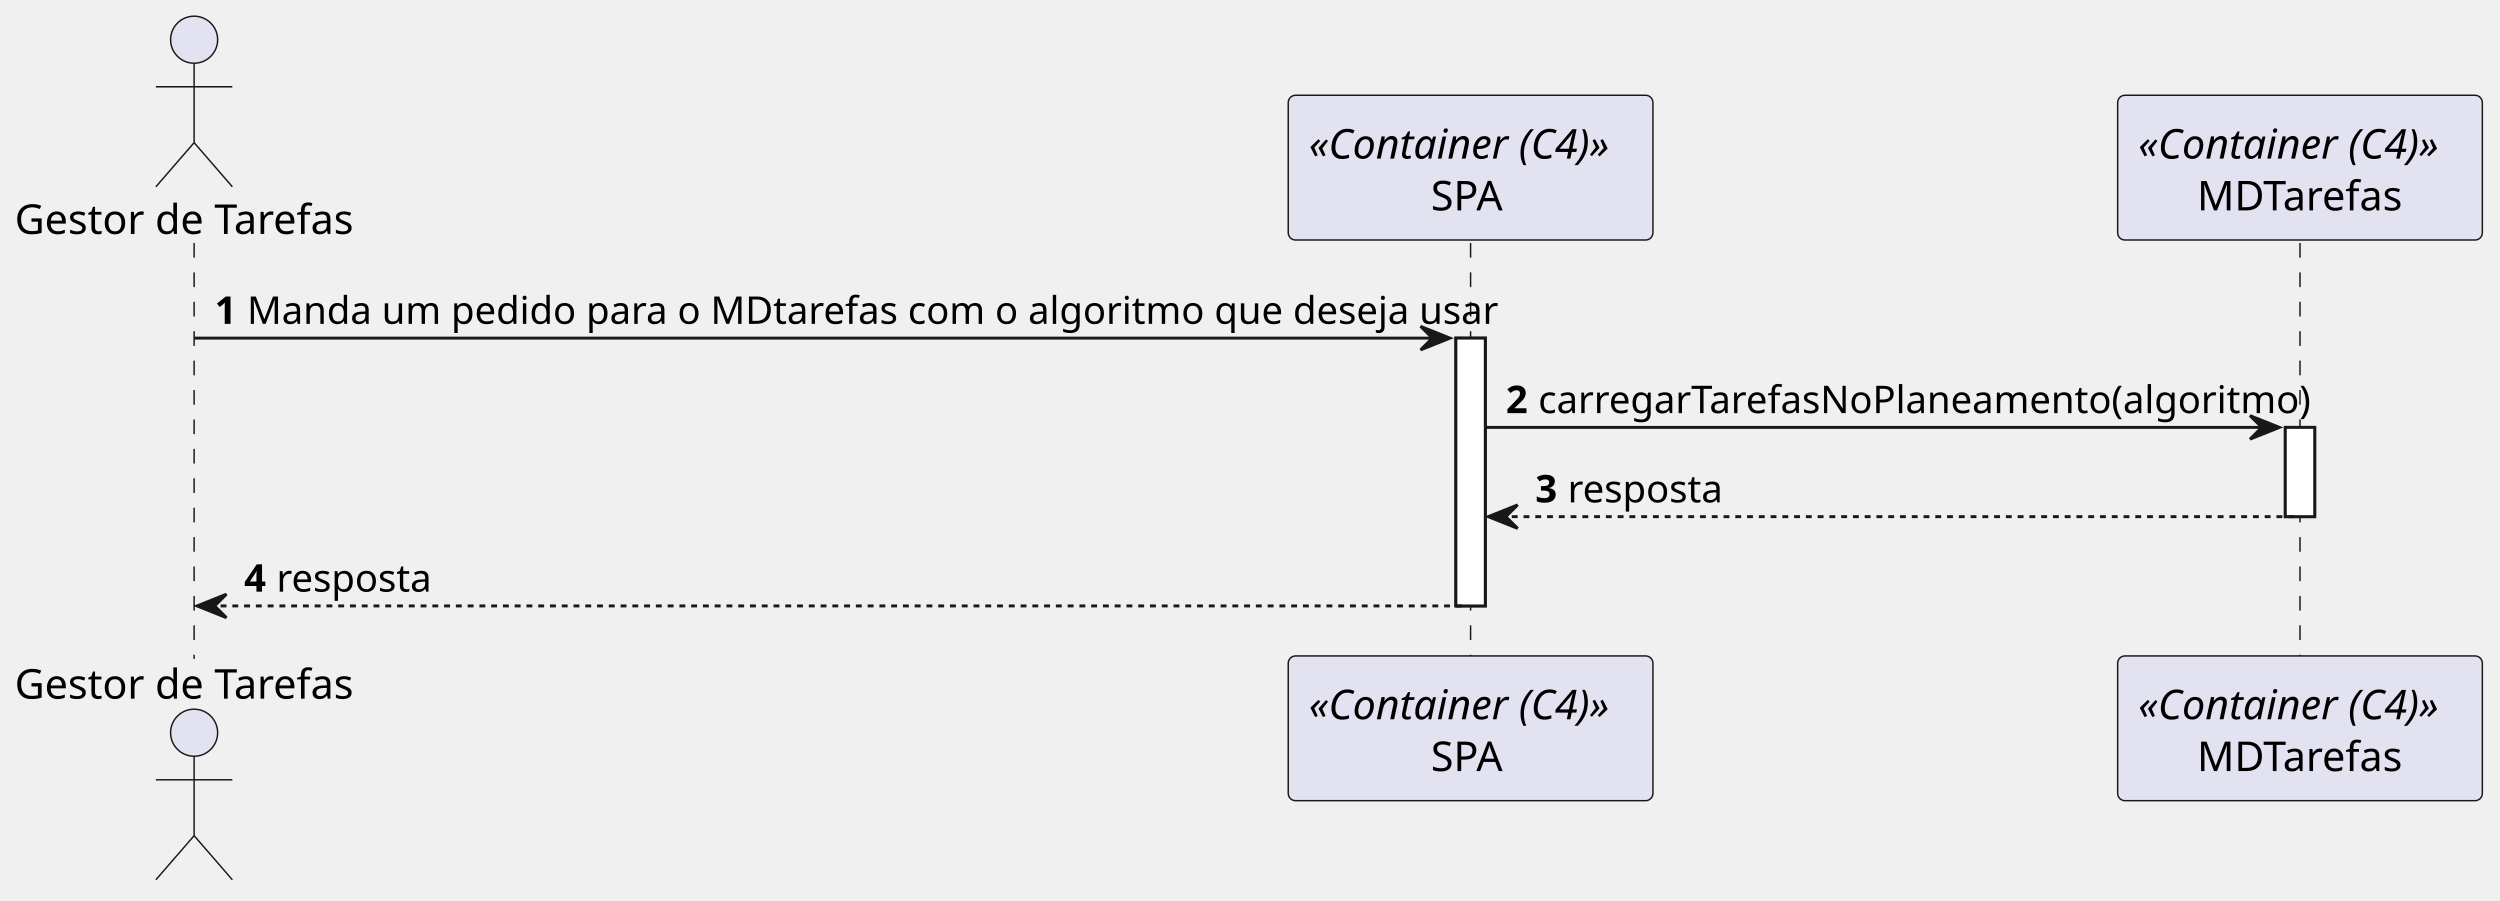
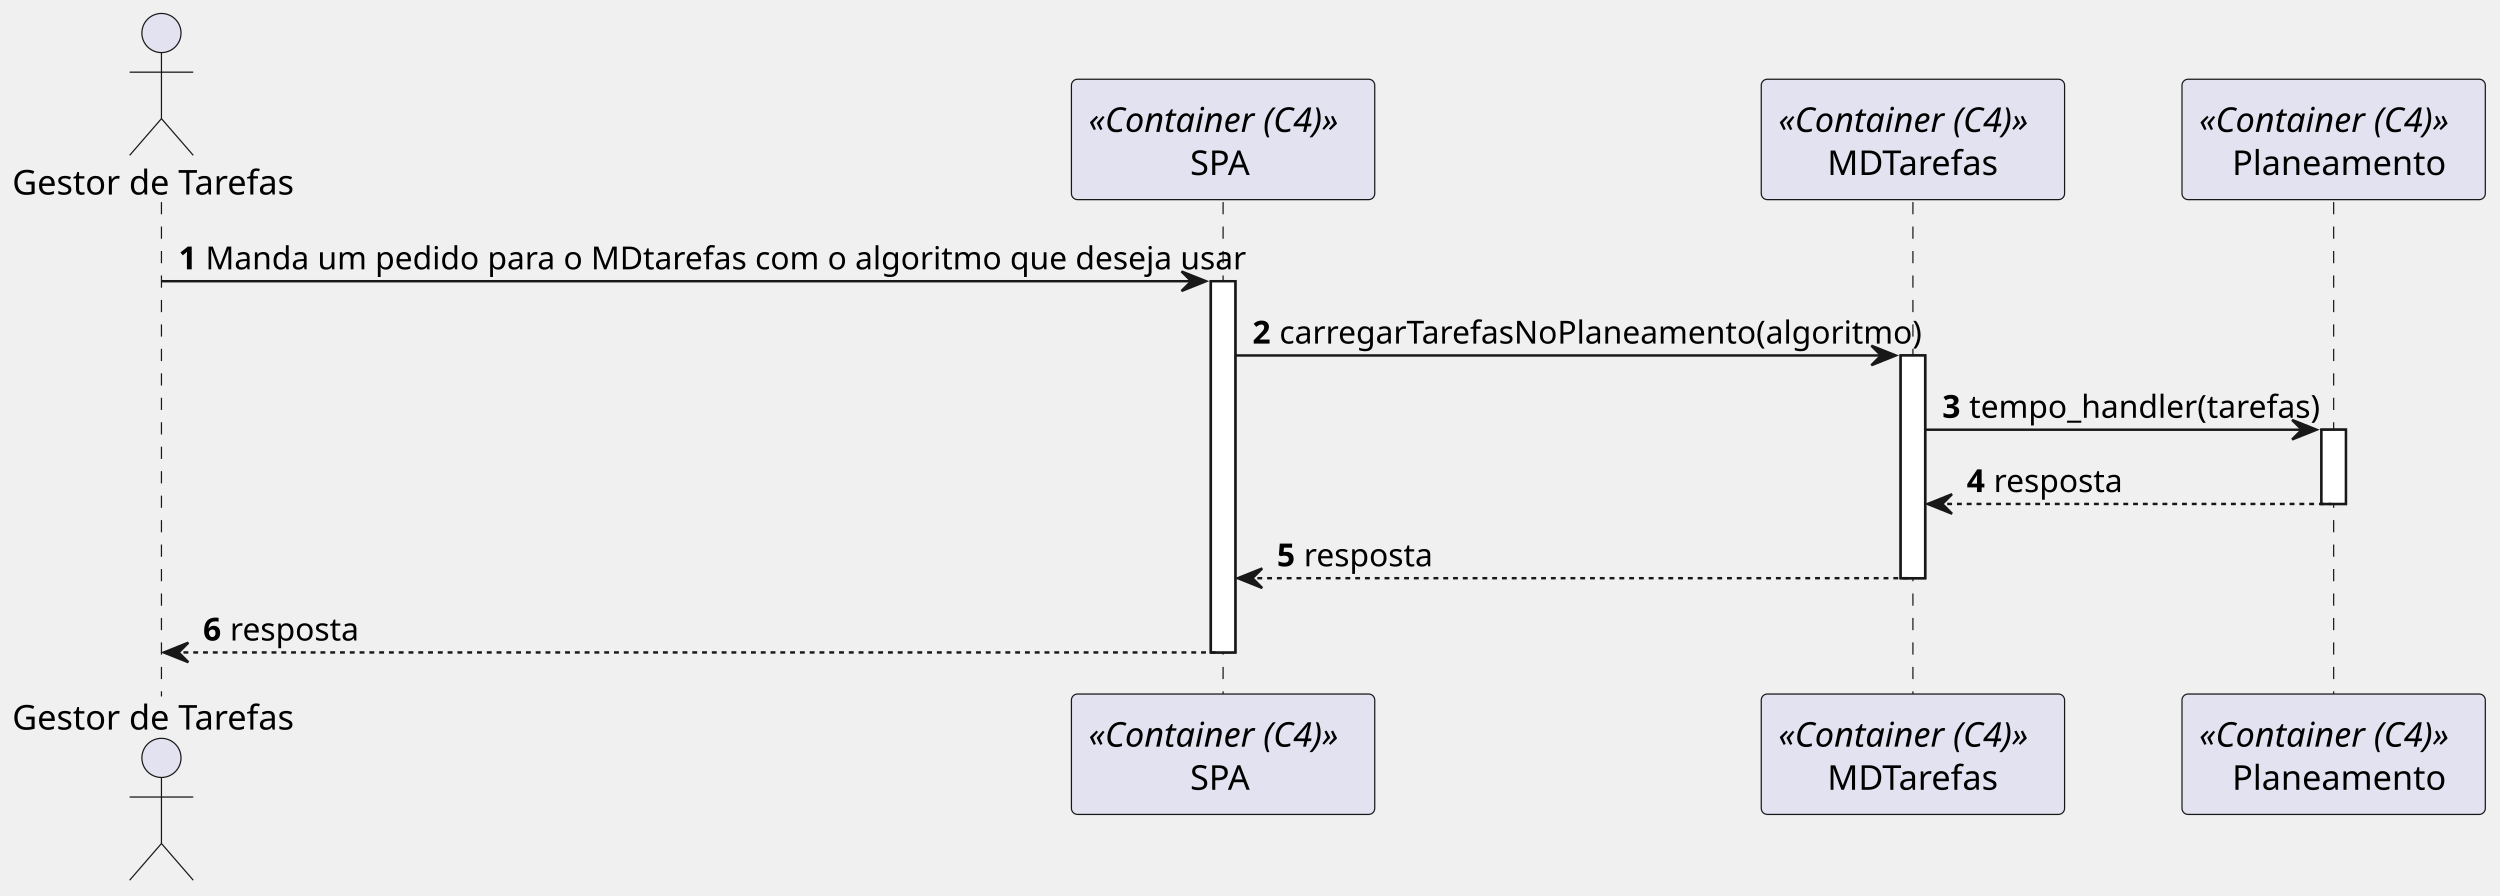
- <svg xmlns="http://www.w3.org/2000/svg" contentStyleType="text/css" height="306px" preserveAspectRatio="none" style="width:850px;height:306px;background:#FFFFFF;" version="1.1" viewBox="0 0 850 306" width="850px" zoomAndPan="magnify">
+ <svg xmlns="http://www.w3.org/2000/svg" contentStyleType="text/css" height="366px" preserveAspectRatio="none" style="width:1022px;height:366px;background:#FFFFFF;" version="1.1" viewBox="0 0 1022 366" width="1022px" zoomAndPan="magnify">
  <defs />
  <g>
-     <rect fill="#FFFFFF" height="91.055" style="stroke:#181818;stroke-width:1.0;" width="10" x="495" y="114.961" />
-     <rect fill="#FFFFFF" height="30.352" style="stroke:#181818;stroke-width:1.0;" width="10" x="777" y="145.312" />
-     <line style="stroke:#181818;stroke-width:0.5;stroke-dasharray:5.0,5.0;" x1="66" x2="66" y1="82.609" y2="224.016" />
-     <line style="stroke:#181818;stroke-width:0.5;stroke-dasharray:5.0,5.0;" x1="500" x2="500" y1="82.609" y2="224.016" />
-     <line style="stroke:#181818;stroke-width:0.5;stroke-dasharray:5.0,5.0;" x1="782" x2="782" y1="82.609" y2="224.016" />
+     <rect fill="#FFFFFF" height="151.758" style="stroke:#181818;stroke-width:1.0;" width="10" x="495" y="114.961" />
+     <rect fill="#FFFFFF" height="91.055" style="stroke:#181818;stroke-width:1.0;" width="10" x="777" y="145.312" />
+     <rect fill="#FFFFFF" height="30.352" style="stroke:#181818;stroke-width:1.0;" width="10" x="949" y="175.664" />
+     <line style="stroke:#181818;stroke-width:0.5;stroke-dasharray:5.0,5.0;" x1="66" x2="66" y1="82.609" y2="284.719" />
+     <line style="stroke:#181818;stroke-width:0.5;stroke-dasharray:5.0,5.0;" x1="500" x2="500" y1="82.609" y2="284.719" />
+     <line style="stroke:#181818;stroke-width:0.5;stroke-dasharray:5.0,5.0;" x1="782" x2="782" y1="82.609" y2="284.719" />
+     <line style="stroke:#181818;stroke-width:0.5;stroke-dasharray:5.0,5.0;" x1="954" x2="954" y1="82.609" y2="284.719" />
    <text fill="#000000" font-family="sans-serif" font-size="14" lengthAdjust="spacing" textLength="116" x="5" y="79.533">Gestor de Tarefas</text>
    <ellipse cx="66" cy="13.5" fill="#E2E2F0" rx="8" ry="8" style="stroke:#181818;stroke-width:0.5;" />
    <path d="M66,21.5 L66,48.5 M53,29.5 L79,29.5 M66,48.5 L53,63.5 M66,48.5 L79,63.5 " fill="none" style="stroke:#181818;stroke-width:0.5;" />
-     <text fill="#000000" font-family="sans-serif" font-size="14" lengthAdjust="spacing" textLength="116" x="5" y="237.549">Gestor de Tarefas</text>
-     <ellipse cx="66" cy="249.125" fill="#E2E2F0" rx="8" ry="8" style="stroke:#181818;stroke-width:0.5;" />
-     <path d="M66,257.125 L66,284.125 M53,265.125 L79,265.125 M66,284.125 L53,299.125 M66,284.125 L79,299.125 " fill="none" style="stroke:#181818;stroke-width:0.5;" />
+     <text fill="#000000" font-family="sans-serif" font-size="14" lengthAdjust="spacing" textLength="116" x="5" y="298.252">Gestor de Tarefas</text>
+     <ellipse cx="66" cy="309.828" fill="#E2E2F0" rx="8" ry="8" style="stroke:#181818;stroke-width:0.5;" />
+     <path d="M66,317.828 L66,344.828 M53,325.828 L79,325.828 M66,344.828 L53,359.828 M66,344.828 L79,359.828 " fill="none" style="stroke:#181818;stroke-width:0.5;" />
    <rect fill="#E2E2F0" height="49.219" rx="2.5" ry="2.5" style="stroke:#181818;stroke-width:0.5;" width="124" x="438" y="32.391" />
    <text fill="#000000" font-family="sans-serif" font-size="14" font-style="italic" lengthAdjust="spacing" textLength="110" x="445" y="53.924">«Container (C4)»</text>
    <text fill="#000000" font-family="sans-serif" font-size="14" lengthAdjust="spacing" textLength="27" x="486.5" y="71.533">SPA</text>
-     <rect fill="#E2E2F0" height="49.219" rx="2.5" ry="2.5" style="stroke:#181818;stroke-width:0.5;" width="124" x="438" y="223.016" />
-     <text fill="#000000" font-family="sans-serif" font-size="14" font-style="italic" lengthAdjust="spacing" textLength="110" x="445" y="244.549">«Container (C4)»</text>
-     <text fill="#000000" font-family="sans-serif" font-size="14" lengthAdjust="spacing" textLength="27" x="486.5" y="262.158">SPA</text>
+     <rect fill="#E2E2F0" height="49.219" rx="2.5" ry="2.5" style="stroke:#181818;stroke-width:0.5;" width="124" x="438" y="283.719" />
+     <text fill="#000000" font-family="sans-serif" font-size="14" font-style="italic" lengthAdjust="spacing" textLength="110" x="445" y="305.252">«Container (C4)»</text>
+     <text fill="#000000" font-family="sans-serif" font-size="14" lengthAdjust="spacing" textLength="27" x="486.5" y="322.861">SPA</text>
    <rect fill="#E2E2F0" height="49.219" rx="2.5" ry="2.5" style="stroke:#181818;stroke-width:0.5;" width="124" x="720" y="32.391" />
    <text fill="#000000" font-family="sans-serif" font-size="14" font-style="italic" lengthAdjust="spacing" textLength="110" x="727" y="53.924">«Container (C4)»</text>
    <text fill="#000000" font-family="sans-serif" font-size="14" lengthAdjust="spacing" textLength="70" x="747" y="71.533">MDTarefas</text>
-     <rect fill="#E2E2F0" height="49.219" rx="2.5" ry="2.5" style="stroke:#181818;stroke-width:0.5;" width="124" x="720" y="223.016" />
-     <text fill="#000000" font-family="sans-serif" font-size="14" font-style="italic" lengthAdjust="spacing" textLength="110" x="727" y="244.549">«Container (C4)»</text>
-     <text fill="#000000" font-family="sans-serif" font-size="14" lengthAdjust="spacing" textLength="70" x="747" y="262.158">MDTarefas</text>
-     <rect fill="#FFFFFF" height="91.055" style="stroke:#181818;stroke-width:1.0;" width="10" x="495" y="114.961" />
-     <rect fill="#FFFFFF" height="30.352" style="stroke:#181818;stroke-width:1.0;" width="10" x="777" y="145.312" />
+     <rect fill="#E2E2F0" height="49.219" rx="2.5" ry="2.5" style="stroke:#181818;stroke-width:0.5;" width="124" x="720" y="283.719" />
+     <text fill="#000000" font-family="sans-serif" font-size="14" font-style="italic" lengthAdjust="spacing" textLength="110" x="727" y="305.252">«Container (C4)»</text>
+     <text fill="#000000" font-family="sans-serif" font-size="14" lengthAdjust="spacing" textLength="70" x="747" y="322.861">MDTarefas</text>
+     <rect fill="#E2E2F0" height="49.219" rx="2.5" ry="2.5" style="stroke:#181818;stroke-width:0.5;" width="124" x="892" y="32.391" />
+     <text fill="#000000" font-family="sans-serif" font-size="14" font-style="italic" lengthAdjust="spacing" textLength="110" x="899" y="53.924">«Container (C4)»</text>
+     <text fill="#000000" font-family="sans-serif" font-size="14" lengthAdjust="spacing" textLength="83" x="912.5" y="71.533">Planeamento</text>
+     <rect fill="#E2E2F0" height="49.219" rx="2.5" ry="2.5" style="stroke:#181818;stroke-width:0.5;" width="124" x="892" y="283.719" />
+     <text fill="#000000" font-family="sans-serif" font-size="14" font-style="italic" lengthAdjust="spacing" textLength="110" x="899" y="305.252">«Container (C4)»</text>
+     <text fill="#000000" font-family="sans-serif" font-size="14" lengthAdjust="spacing" textLength="83" x="912.5" y="322.861">Planeamento</text>
+     <rect fill="#FFFFFF" height="151.758" style="stroke:#181818;stroke-width:1.0;" width="10" x="495" y="114.961" />
+     <rect fill="#FFFFFF" height="91.055" style="stroke:#181818;stroke-width:1.0;" width="10" x="777" y="145.312" />
+     <rect fill="#FFFFFF" height="30.352" style="stroke:#181818;stroke-width:1.0;" width="10" x="949" y="175.664" />
    <polygon fill="#181818" points="483,110.961,493,114.961,483,118.961,487,114.961" style="stroke:#181818;stroke-width:1.0;" />
    <line style="stroke:#181818;stroke-width:1.0;" x1="66" x2="489" y1="114.961" y2="114.961" />
    <text fill="#000000" font-family="sans-serif" font-size="13" font-weight="bold" lengthAdjust="spacing" textLength="7" x="73" y="110.105">1</text>
    <text fill="#000000" font-family="sans-serif" font-size="13" lengthAdjust="spacing" textLength="399" x="84" y="110.105">Manda um pedido para o MDtarefas com o algoritmo que deseja usar</text>
    <polygon fill="#181818" points="765,141.312,775,145.312,765,149.312,769,145.312" style="stroke:#181818;stroke-width:1.0;" />
    <line style="stroke:#181818;stroke-width:1.0;" x1="505" x2="771" y1="145.312" y2="145.312" />
    <text fill="#000000" font-family="sans-serif" font-size="13" font-weight="bold" lengthAdjust="spacing" textLength="7" x="512" y="140.456">2</text>
    <text fill="#000000" font-family="sans-serif" font-size="13" lengthAdjust="spacing" textLength="242" x="523" y="140.456">carregarTarefasNoPlaneamento(algoritmo)</text>
-     <polygon fill="#181818" points="516,171.664,506,175.664,516,179.664,512,175.664" style="stroke:#181818;stroke-width:1.0;" />
-     <line style="stroke:#181818;stroke-width:1.0;stroke-dasharray:2.0,2.0;" x1="510" x2="781" y1="175.664" y2="175.664" />
-     <text fill="#000000" font-family="sans-serif" font-size="13" font-weight="bold" lengthAdjust="spacing" textLength="7" x="522" y="170.808">3</text>
-     <text fill="#000000" font-family="sans-serif" font-size="13" lengthAdjust="spacing" textLength="50" x="533" y="170.808">resposta</text>
-     <polygon fill="#181818" points="77,202.016,67,206.016,77,210.016,73,206.016" style="stroke:#181818;stroke-width:1.0;" />
-     <line style="stroke:#181818;stroke-width:1.0;stroke-dasharray:2.0,2.0;" x1="71" x2="499" y1="206.016" y2="206.016" />
-     <text fill="#000000" font-family="sans-serif" font-size="13" font-weight="bold" lengthAdjust="spacing" textLength="7" x="83" y="201.159">4</text>
-     <text fill="#000000" font-family="sans-serif" font-size="13" lengthAdjust="spacing" textLength="50" x="94" y="201.159">resposta</text>
+     <polygon fill="#181818" points="937,171.664,947,175.664,937,179.664,941,175.664" style="stroke:#181818;stroke-width:1.0;" />
+     <line style="stroke:#181818;stroke-width:1.0;" x1="787" x2="943" y1="175.664" y2="175.664" />
+     <text fill="#000000" font-family="sans-serif" font-size="13" font-weight="bold" lengthAdjust="spacing" textLength="7" x="794" y="170.808">3</text>
+     <text fill="#000000" font-family="sans-serif" font-size="13" lengthAdjust="spacing" textLength="132" x="805" y="170.808">tempo_handler(tarefas)</text>
+     <polygon fill="#181818" points="798,202.016,788,206.016,798,210.016,794,206.016" style="stroke:#181818;stroke-width:1.0;" />
+     <line style="stroke:#181818;stroke-width:1.0;stroke-dasharray:2.0,2.0;" x1="792" x2="953" y1="206.016" y2="206.016" />
+     <text fill="#000000" font-family="sans-serif" font-size="13" font-weight="bold" lengthAdjust="spacing" textLength="7" x="804" y="201.159">4</text>
+     <text fill="#000000" font-family="sans-serif" font-size="13" lengthAdjust="spacing" textLength="50" x="815" y="201.159">resposta</text>
+     <polygon fill="#181818" points="516,232.367,506,236.367,516,240.367,512,236.367" style="stroke:#181818;stroke-width:1.0;" />
+     <line style="stroke:#181818;stroke-width:1.0;stroke-dasharray:2.0,2.0;" x1="510" x2="781" y1="236.367" y2="236.367" />
+     <text fill="#000000" font-family="sans-serif" font-size="13" font-weight="bold" lengthAdjust="spacing" textLength="7" x="522" y="231.511">5</text>
+     <text fill="#000000" font-family="sans-serif" font-size="13" lengthAdjust="spacing" textLength="50" x="533" y="231.511">resposta</text>
+     <polygon fill="#181818" points="77,262.719,67,266.719,77,270.719,73,266.719" style="stroke:#181818;stroke-width:1.0;" />
+     <line style="stroke:#181818;stroke-width:1.0;stroke-dasharray:2.0,2.0;" x1="71" x2="499" y1="266.719" y2="266.719" />
+     <text fill="#000000" font-family="sans-serif" font-size="13" font-weight="bold" lengthAdjust="spacing" textLength="7" x="83" y="261.862">6</text>
+     <text fill="#000000" font-family="sans-serif" font-size="13" lengthAdjust="spacing" textLength="50" x="94" y="261.862">resposta</text>
  </g>
</svg>
